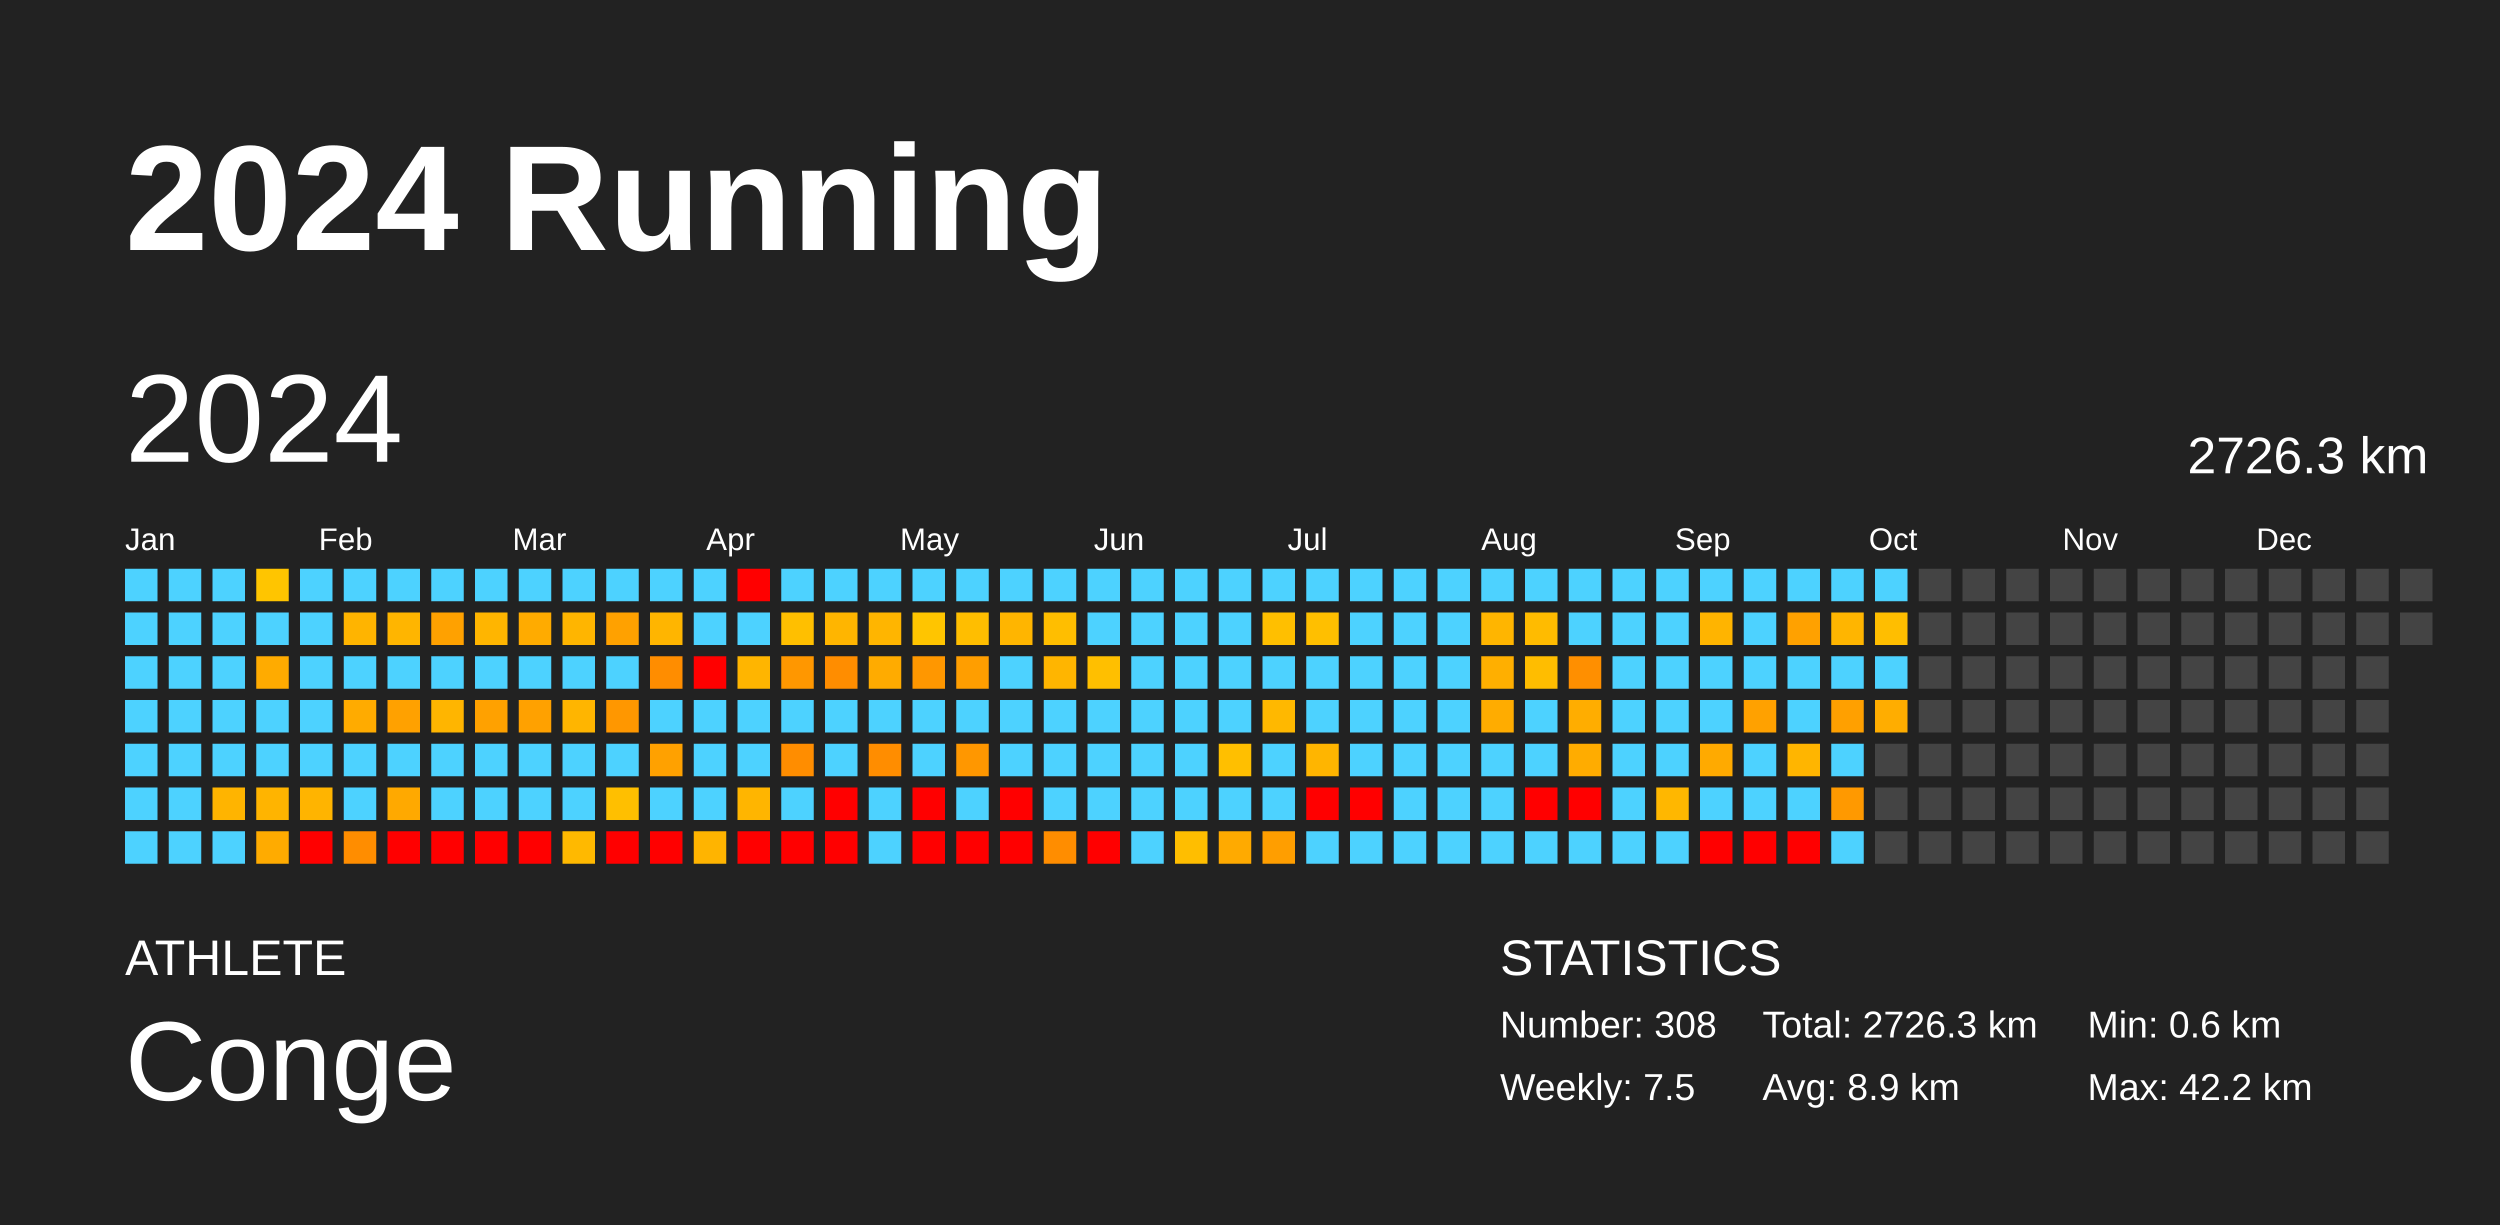
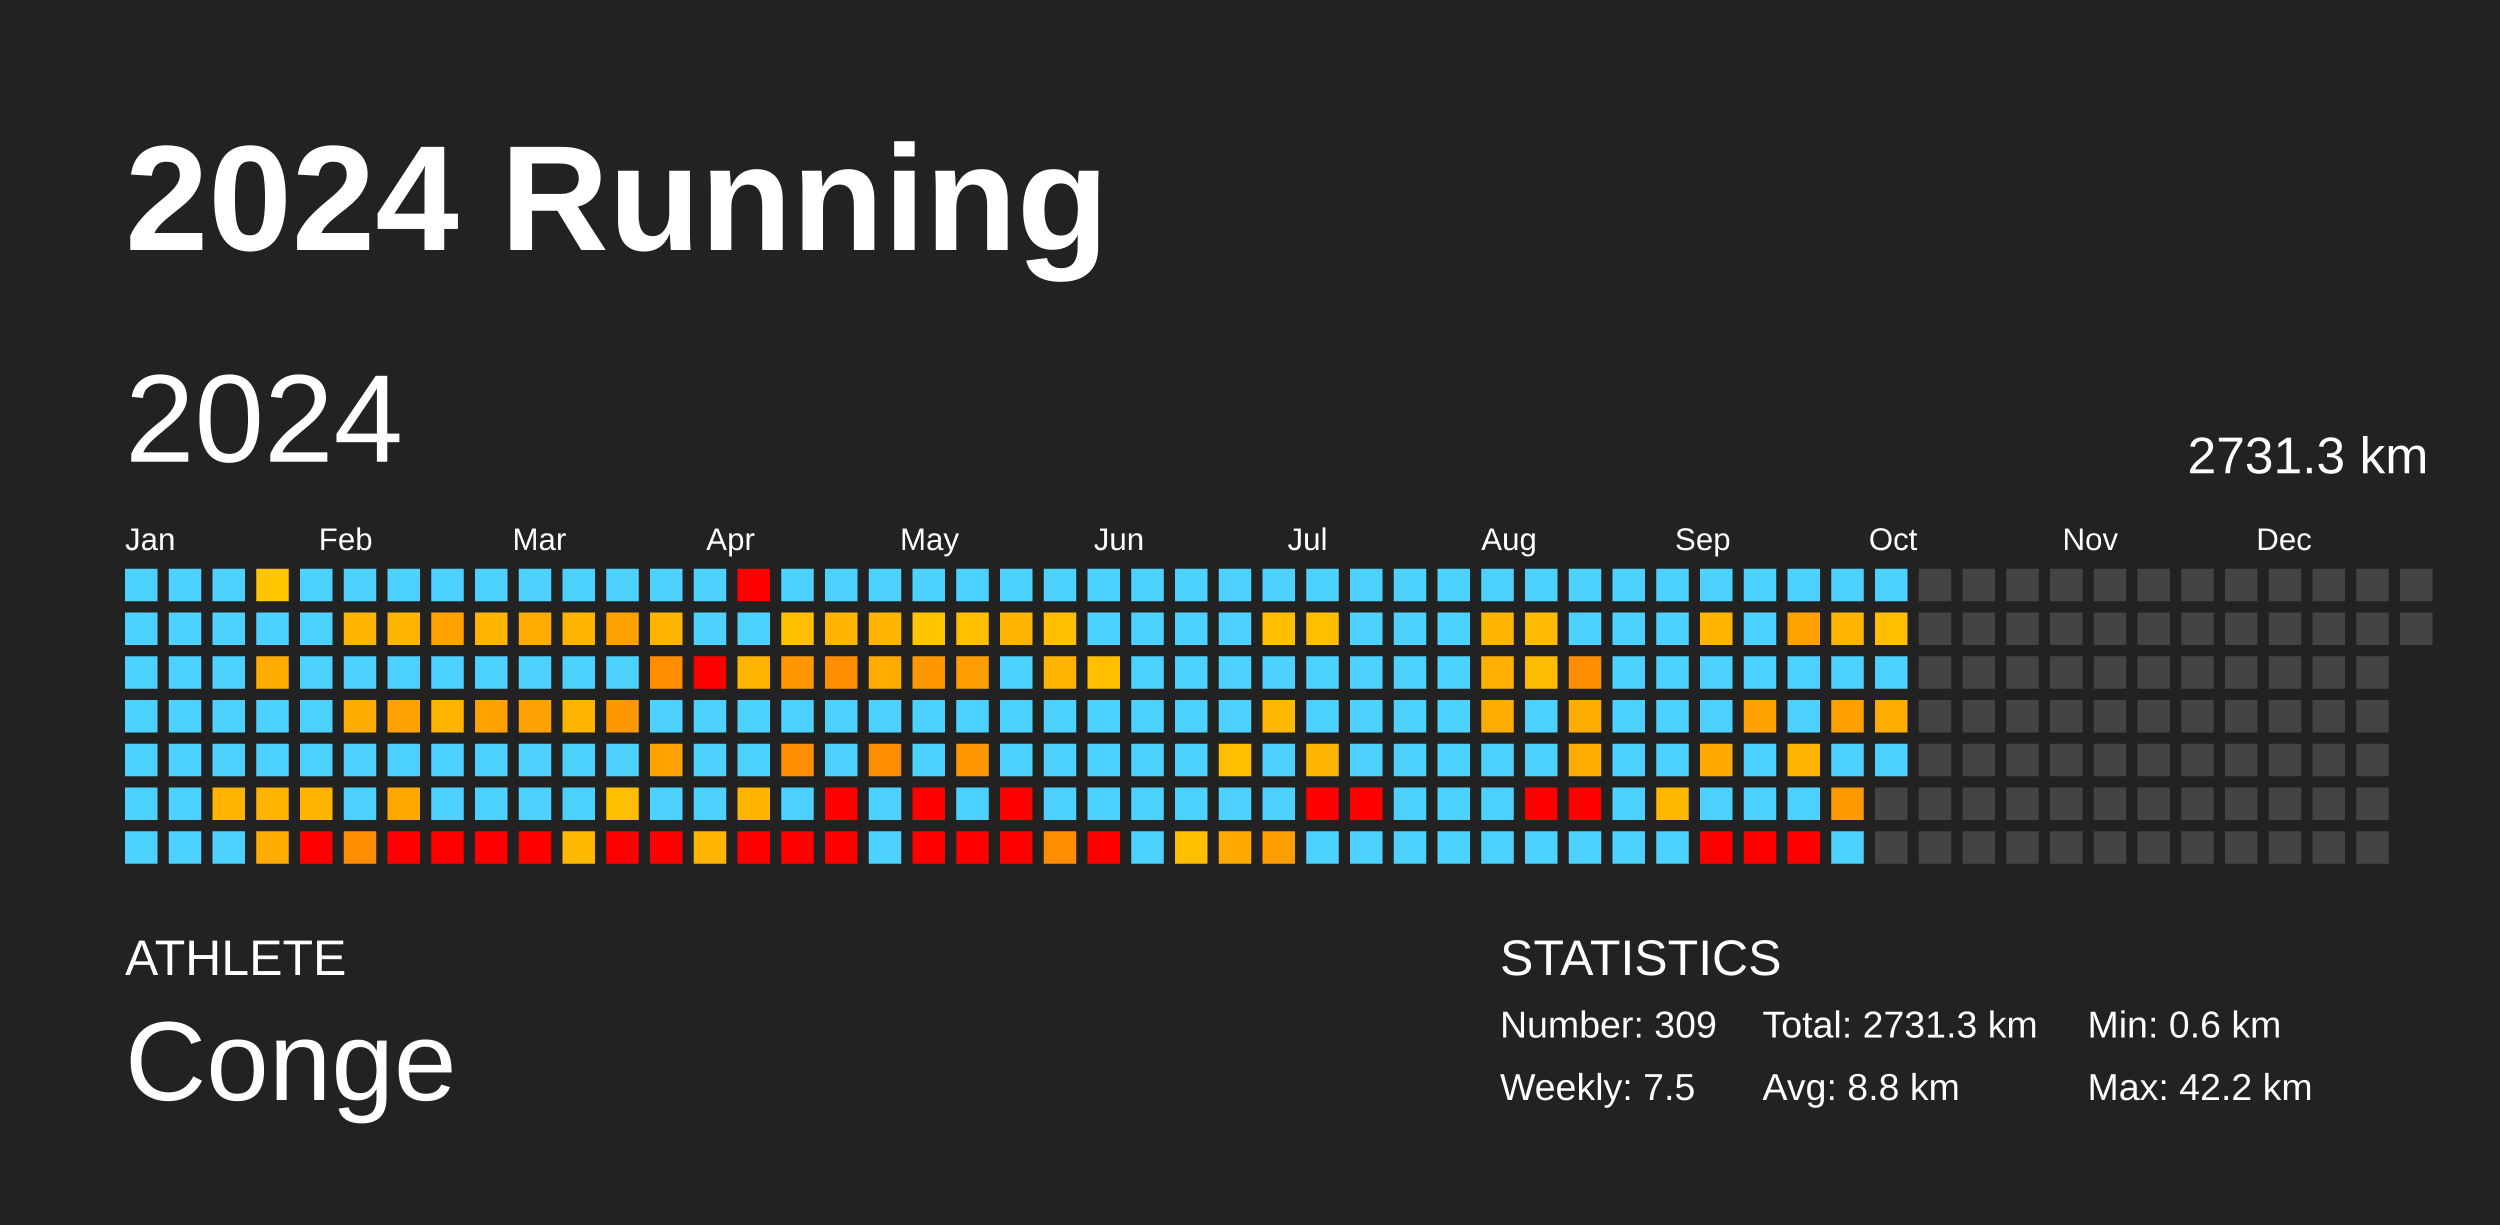
<svg xmlns="http://www.w3.org/2000/svg" baseProfile="full" height="98mm" version="1.1" viewBox="0,0,200,98" width="200mm">
  <defs />
  <rect fill="#222222" height="98" width="200" x="0" y="0" />
  <text fill="#FFFFFF" style="font-size:12px; font-family:Arial; font-weight:bold;" x="10" y="20">2024 Running</text>
  <text fill="#FFFFFF" style="font-size:4px; font-family:Arial" x="10" y="78">ATHLETE</text>
  <text fill="#FFFFFF" style="font-size:9px; font-family:Arial" x="10" y="88">Conge</text>
  <text fill="#FFFFFF" style="font-size:4px; font-family:Arial" x="120" y="78">STATISTICS</text>
-   <text fill="#FFFFFF" style="font-size:3px; font-family:Arial" x="120" y="83">Number: 308</text>
+   <text fill="#FFFFFF" style="font-size:3px; font-family:Arial" x="120" y="83">Number: 309</text>
  <text fill="#FFFFFF" style="font-size:3px; font-family:Arial" x="120" y="88">Weekly: 7.5</text>
-   <text fill="#FFFFFF" style="font-size:3px; font-family:Arial" x="141" y="83">Total: 2726.3 km</text>
-   <text fill="#FFFFFF" style="font-size:3px; font-family:Arial" x="141" y="88">Avg: 8.9 km</text>
+   <text fill="#FFFFFF" style="font-size:3px; font-family:Arial" x="141" y="83">Total: 2731.3 km</text>
+   <text fill="#FFFFFF" style="font-size:3px; font-family:Arial" x="141" y="88">Avg: 8.8 km</text>
  <text fill="#FFFFFF" style="font-size:3px; font-family:Arial" x="167" y="83">Min: 0.6 km</text>
  <text fill="#FFFFFF" style="font-size:3px; font-family:Arial" x="167" y="88">Max: 42.2 km</text>
  <text dominant-baseline="hanging" fill="#FFFFFF" style="font-size:10.0px; font-family:Arial;" x="10" y="30">2024</text>
-   <text dominant-baseline="hanging" fill="#FFFFFF" style="font-size:4.125px; font-family:Arial;" x="175" y="35">2726.3 km</text>
+   <text dominant-baseline="hanging" fill="#FFFFFF" style="font-size:4.125px; font-family:Arial;" x="175" y="35">2731.3 km</text>
  <text fill="#FFFFFF" style="font-size:2.5px; font-family:Arial" x="10.0" y="44">Jan</text>
  <text fill="#FFFFFF" style="font-size:2.5px; font-family:Arial" x="25.5" y="44">Feb</text>
  <text fill="#FFFFFF" style="font-size:2.5px; font-family:Arial" x="41.0" y="44">Mar</text>
  <text fill="#FFFFFF" style="font-size:2.5px; font-family:Arial" x="56.5" y="44">Apr</text>
  <text fill="#FFFFFF" style="font-size:2.5px; font-family:Arial" x="72.0" y="44">May</text>
  <text fill="#FFFFFF" style="font-size:2.5px; font-family:Arial" x="87.5" y="44">Jun</text>
  <text fill="#FFFFFF" style="font-size:2.5px; font-family:Arial" x="103.0" y="44">Jul</text>
  <text fill="#FFFFFF" style="font-size:2.5px; font-family:Arial" x="118.5" y="44">Aug</text>
  <text fill="#FFFFFF" style="font-size:2.5px; font-family:Arial" x="134.0" y="44">Sep</text>
  <text fill="#FFFFFF" style="font-size:2.5px; font-family:Arial" x="149.5" y="44">Oct</text>
  <text fill="#FFFFFF" style="font-size:2.5px; font-family:Arial" x="165.0" y="44">Nov</text>
  <text fill="#FFFFFF" style="font-size:2.5px; font-family:Arial" x="180.5" y="44">Dec</text>
  <rect fill="#4dd2ff" height="2.6" width="2.6" x="10.0" y="45.5" />
  <rect fill="#4dd2ff" height="2.6" width="2.6" x="10.0" y="49.0" />
  <rect fill="#4dd2ff" height="2.6" width="2.6" x="10.0" y="52.5" />
  <rect fill="#4dd2ff" height="2.6" width="2.6" x="10.0" y="56.0" />
  <rect fill="#4dd2ff" height="2.6" width="2.6" x="10.0" y="59.5" />
  <rect fill="#4dd2ff" height="2.6" width="2.6" x="10.0" y="63.0" />
  <rect fill="#4dd2ff" height="2.6" width="2.6" x="10.0" y="66.5" />
  <rect fill="#4dd2ff" height="2.6" width="2.6" x="13.5" y="45.5" />
  <rect fill="#4dd2ff" height="2.6" width="2.6" x="13.5" y="49.0" />
  <rect fill="#4dd2ff" height="2.6" width="2.6" x="13.5" y="52.5" />
  <rect fill="#4dd2ff" height="2.6" width="2.6" x="13.5" y="56.0" />
  <rect fill="#4dd2ff" height="2.6" width="2.6" x="13.5" y="59.5" />
  <rect fill="#4dd2ff" height="2.6" width="2.6" x="13.5" y="63.0" />
  <rect fill="#4dd2ff" height="2.6" width="2.6" x="13.5" y="66.5" />
  <rect fill="#4dd2ff" height="2.6" width="2.6" x="17.0" y="45.5" />
  <rect fill="#4dd2ff" height="2.6" width="2.6" x="17.0" y="49.0" />
  <rect fill="#4dd2ff" height="2.6" width="2.6" x="17.0" y="52.5" />
  <rect fill="#4dd2ff" height="2.6" width="2.6" x="17.0" y="56.0" />
  <rect fill="#4dd2ff" height="2.6" width="2.6" x="17.0" y="59.5" />
  <rect fill="#ffb400" height="2.6" width="2.6" x="17.0" y="63.0" />
  <rect fill="#4dd2ff" height="2.6" width="2.6" x="17.0" y="66.5" />
  <rect fill="#ffc500" height="2.6" width="2.6" x="20.5" y="45.5" />
  <rect fill="#4dd2ff" height="2.6" width="2.6" x="20.5" y="49.0" />
  <rect fill="#ffab00" height="2.6" width="2.6" x="20.5" y="52.5" />
  <rect fill="#4dd2ff" height="2.6" width="2.6" x="20.5" y="56.0" />
  <rect fill="#4dd2ff" height="2.6" width="2.6" x="20.5" y="59.5" />
  <rect fill="#ffb400" height="2.6" width="2.6" x="20.5" y="63.0" />
  <rect fill="#ffab00" height="2.6" width="2.6" x="20.5" y="66.5" />
  <rect fill="#4dd2ff" height="2.6" width="2.6" x="24.0" y="45.5" />
  <rect fill="#4dd2ff" height="2.6" width="2.6" x="24.0" y="49.0" />
  <rect fill="#4dd2ff" height="2.6" width="2.6" x="24.0" y="52.5" />
  <rect fill="#4dd2ff" height="2.6" width="2.6" x="24.0" y="56.0" />
  <rect fill="#4dd2ff" height="2.6" width="2.6" x="24.0" y="59.5" />
  <rect fill="#ffb400" height="2.6" width="2.6" x="24.0" y="63.0" />
  <rect fill="red" height="2.6" width="2.6" x="24.0" y="66.5" />
  <rect fill="#4dd2ff" height="2.6" width="2.6" x="27.5" y="45.5" />
  <rect fill="#ffb400" height="2.6" width="2.6" x="27.5" y="49.0" />
  <rect fill="#4dd2ff" height="2.6" width="2.6" x="27.5" y="52.5" />
  <rect fill="#ffab00" height="2.6" width="2.6" x="27.5" y="56.0" />
  <rect fill="#4dd2ff" height="2.6" width="2.6" x="27.5" y="59.5" />
  <rect fill="#4dd2ff" height="2.6" width="2.6" x="27.5" y="63.0" />
  <rect fill="#ff8d00" height="2.6" width="2.6" x="27.5" y="66.5" />
  <rect fill="#4dd2ff" height="2.6" width="2.6" x="31.0" y="45.5" />
  <rect fill="#ffb500" height="2.6" width="2.6" x="31.0" y="49.0" />
  <rect fill="#4dd2ff" height="2.6" width="2.6" x="31.0" y="52.5" />
  <rect fill="#ffa100" height="2.6" width="2.6" x="31.0" y="56.0" />
  <rect fill="#4dd2ff" height="2.6" width="2.6" x="31.0" y="59.5" />
  <rect fill="#ffa900" height="2.6" width="2.6" x="31.0" y="63.0" />
  <rect fill="red" height="2.6" width="2.6" x="31.0" y="66.5" />
  <rect fill="#4dd2ff" height="2.6" width="2.6" x="34.5" y="45.5" />
  <rect fill="#ffa100" height="2.6" width="2.6" x="34.5" y="49.0" />
  <rect fill="#4dd2ff" height="2.6" width="2.6" x="34.5" y="52.5" />
  <rect fill="#ffb500" height="2.6" width="2.6" x="34.5" y="56.0" />
  <rect fill="#4dd2ff" height="2.6" width="2.6" x="34.5" y="59.5" />
  <rect fill="#4dd2ff" height="2.6" width="2.6" x="34.5" y="63.0" />
  <rect fill="red" height="2.6" width="2.6" x="34.5" y="66.5" />
  <rect fill="#4dd2ff" height="2.6" width="2.6" x="38.0" y="45.5" />
  <rect fill="#ffb500" height="2.6" width="2.6" x="38.0" y="49.0" />
  <rect fill="#4dd2ff" height="2.6" width="2.6" x="38.0" y="52.5" />
  <rect fill="#ffa100" height="2.6" width="2.6" x="38.0" y="56.0" />
  <rect fill="#4dd2ff" height="2.6" width="2.6" x="38.0" y="59.5" />
  <rect fill="#4dd2ff" height="2.6" width="2.6" x="38.0" y="63.0" />
  <rect fill="red" height="2.6" width="2.6" x="38.0" y="66.5" />
  <rect fill="#4dd2ff" height="2.6" width="2.6" x="41.5" y="45.5" />
  <rect fill="#ffab00" height="2.6" width="2.6" x="41.5" y="49.0" />
  <rect fill="#4dd2ff" height="2.6" width="2.6" x="41.5" y="52.5" />
  <rect fill="#ffa100" height="2.6" width="2.6" x="41.5" y="56.0" />
  <rect fill="#4dd2ff" height="2.6" width="2.6" x="41.5" y="59.5" />
  <rect fill="#4dd2ff" height="2.6" width="2.6" x="41.5" y="63.0" />
  <rect fill="red" height="2.6" width="2.6" x="41.5" y="66.5" />
  <rect fill="#4dd2ff" height="2.6" width="2.6" x="45.0" y="45.5" />
  <rect fill="#ffb500" height="2.6" width="2.6" x="45.0" y="49.0" />
  <rect fill="#4dd2ff" height="2.6" width="2.6" x="45.0" y="52.5" />
  <rect fill="#ffb500" height="2.6" width="2.6" x="45.0" y="56.0" />
  <rect fill="#4dd2ff" height="2.6" width="2.6" x="45.0" y="59.5" />
  <rect fill="#4dd2ff" height="2.6" width="2.6" x="45.0" y="63.0" />
  <rect fill="#ffb900" height="2.6" width="2.6" x="45.0" y="66.5" />
  <rect fill="#4dd2ff" height="2.6" width="2.6" x="48.5" y="45.5" />
  <rect fill="#ffa100" height="2.6" width="2.6" x="48.5" y="49.0" />
  <rect fill="#4dd2ff" height="2.6" width="2.6" x="48.5" y="52.5" />
  <rect fill="#ff9700" height="2.6" width="2.6" x="48.5" y="56.0" />
  <rect fill="#4dd2ff" height="2.6" width="2.6" x="48.5" y="59.5" />
  <rect fill="#ffbf00" height="2.6" width="2.6" x="48.5" y="63.0" />
  <rect fill="red" height="2.6" width="2.6" x="48.5" y="66.5" />
  <rect fill="#4dd2ff" height="2.6" width="2.6" x="52.0" y="45.5" />
  <rect fill="#ffb500" height="2.6" width="2.6" x="52.0" y="49.0" />
  <rect fill="#ff8d00" height="2.6" width="2.6" x="52.0" y="52.5" />
  <rect fill="#4dd2ff" height="2.6" width="2.6" x="52.0" y="56.0" />
  <rect fill="#ffa100" height="2.6" width="2.6" x="52.0" y="59.5" />
  <rect fill="#4dd2ff" height="2.6" width="2.6" x="52.0" y="63.0" />
  <rect fill="red" height="2.6" width="2.6" x="52.0" y="66.5" />
  <rect fill="#4dd2ff" height="2.6" width="2.6" x="55.5" y="45.5" />
  <rect fill="#4dd2ff" height="2.6" width="2.6" x="55.5" y="49.0" />
  <rect fill="red" height="2.6" width="2.6" x="55.5" y="52.5" />
  <rect fill="#4dd2ff" height="2.6" width="2.6" x="55.5" y="56.0" />
  <rect fill="#4dd2ff" height="2.6" width="2.6" x="55.5" y="59.5" />
  <rect fill="#4dd2ff" height="2.6" width="2.6" x="55.5" y="63.0" />
  <rect fill="#ffb400" height="2.6" width="2.6" x="55.5" y="66.5" />
  <rect fill="red" height="2.6" width="2.6" x="59.0" y="45.5" />
  <rect fill="#4dd2ff" height="2.6" width="2.6" x="59.0" y="49.0" />
  <rect fill="#ffb500" height="2.6" width="2.6" x="59.0" y="52.5" />
  <rect fill="#4dd2ff" height="2.6" width="2.6" x="59.0" y="56.0" />
  <rect fill="#4dd2ff" height="2.6" width="2.6" x="59.0" y="59.5" />
  <rect fill="#ffb500" height="2.6" width="2.6" x="59.0" y="63.0" />
  <rect fill="red" height="2.6" width="2.6" x="59.0" y="66.5" />
  <rect fill="#4dd2ff" height="2.6" width="2.6" x="62.5" y="45.5" />
  <rect fill="#ffbf00" height="2.6" width="2.6" x="62.5" y="49.0" />
  <rect fill="#ff9700" height="2.6" width="2.6" x="62.5" y="52.5" />
  <rect fill="#4dd2ff" height="2.6" width="2.6" x="62.5" y="56.0" />
  <rect fill="#ff8d00" height="2.6" width="2.6" x="62.5" y="59.5" />
  <rect fill="#4dd2ff" height="2.6" width="2.6" x="62.5" y="63.0" />
  <rect fill="red" height="2.6" width="2.6" x="62.5" y="66.5" />
  <rect fill="#4dd2ff" height="2.6" width="2.6" x="66.0" y="45.5" />
  <rect fill="#ffb500" height="2.6" width="2.6" x="66.0" y="49.0" />
  <rect fill="#ff8d00" height="2.6" width="2.6" x="66.0" y="52.5" />
  <rect fill="#4dd2ff" height="2.6" width="2.6" x="66.0" y="56.0" />
  <rect fill="#4dd2ff" height="2.6" width="2.6" x="66.0" y="59.5" />
  <rect fill="red" height="2.6" width="2.6" x="66.0" y="63.0" />
  <rect fill="red" height="2.6" width="2.6" x="66.0" y="66.5" />
  <rect fill="#4dd2ff" height="2.6" width="2.6" x="69.5" y="45.5" />
  <rect fill="#ffb500" height="2.6" width="2.6" x="69.5" y="49.0" />
  <rect fill="#ffab00" height="2.6" width="2.6" x="69.5" y="52.5" />
  <rect fill="#4dd2ff" height="2.6" width="2.6" x="69.5" y="56.0" />
  <rect fill="#ff8d00" height="2.6" width="2.6" x="69.5" y="59.5" />
  <rect fill="#4dd2ff" height="2.6" width="2.6" x="69.5" y="63.0" />
  <rect fill="#4dd2ff" height="2.6" width="2.6" x="69.5" y="66.5" />
  <rect fill="#4dd2ff" height="2.6" width="2.6" x="73.0" y="45.5" />
  <rect fill="#ffc500" height="2.6" width="2.6" x="73.0" y="49.0" />
  <rect fill="#ff9700" height="2.6" width="2.6" x="73.0" y="52.5" />
  <rect fill="#4dd2ff" height="2.6" width="2.6" x="73.0" y="56.0" />
  <rect fill="#4dd2ff" height="2.6" width="2.6" x="73.0" y="59.5" />
  <rect fill="red" height="2.6" width="2.6" x="73.0" y="63.0" />
  <rect fill="red" height="2.6" width="2.6" x="73.0" y="66.5" />
  <rect fill="#4dd2ff" height="2.6" width="2.6" x="76.5" y="45.5" />
  <rect fill="#ffbe00" height="2.6" width="2.6" x="76.5" y="49.0" />
  <rect fill="#ff9e00" height="2.6" width="2.6" x="76.5" y="52.5" />
  <rect fill="#4dd2ff" height="2.6" width="2.6" x="76.5" y="56.0" />
  <rect fill="#ff9700" height="2.6" width="2.6" x="76.5" y="59.5" />
  <rect fill="#4dd2ff" height="2.6" width="2.6" x="76.5" y="63.0" />
  <rect fill="red" height="2.6" width="2.6" x="76.5" y="66.5" />
  <rect fill="#4dd2ff" height="2.6" width="2.6" x="80.0" y="45.5" />
  <rect fill="#ffb500" height="2.6" width="2.6" x="80.0" y="49.0" />
  <rect fill="#4dd2ff" height="2.6" width="2.6" x="80.0" y="52.5" />
  <rect fill="#4dd2ff" height="2.6" width="2.6" x="80.0" y="56.0" />
  <rect fill="#4dd2ff" height="2.6" width="2.6" x="80.0" y="59.5" />
  <rect fill="red" height="2.6" width="2.6" x="80.0" y="63.0" />
  <rect fill="red" height="2.6" width="2.6" x="80.0" y="66.5" />
  <rect fill="#4dd2ff" height="2.6" width="2.6" x="83.5" y="45.5" />
  <rect fill="#ffbe00" height="2.6" width="2.6" x="83.5" y="49.0" />
  <rect fill="#ffb500" height="2.6" width="2.6" x="83.5" y="52.5" />
  <rect fill="#4dd2ff" height="2.6" width="2.6" x="83.5" y="56.0" />
  <rect fill="#4dd2ff" height="2.6" width="2.6" x="83.5" y="59.5" />
  <rect fill="#4dd2ff" height="2.6" width="2.6" x="83.5" y="63.0" />
  <rect fill="#ff8d00" height="2.6" width="2.6" x="83.5" y="66.5" />
  <rect fill="#4dd2ff" height="2.6" width="2.6" x="87.0" y="45.5" />
  <rect fill="#4dd2ff" height="2.6" width="2.6" x="87.0" y="49.0" />
  <rect fill="#ffbf00" height="2.6" width="2.6" x="87.0" y="52.5" />
  <rect fill="#4dd2ff" height="2.6" width="2.6" x="87.0" y="56.0" />
  <rect fill="#4dd2ff" height="2.6" width="2.6" x="87.0" y="59.5" />
  <rect fill="#4dd2ff" height="2.6" width="2.6" x="87.0" y="63.0" />
  <rect fill="red" height="2.6" width="2.6" x="87.0" y="66.5" />
  <rect fill="#4dd2ff" height="2.6" width="2.6" x="90.5" y="45.5" />
  <rect fill="#4dd2ff" height="2.6" width="2.6" x="90.5" y="49.0" />
  <rect fill="#4dd2ff" height="2.6" width="2.6" x="90.5" y="52.5" />
  <rect fill="#4dd2ff" height="2.6" width="2.6" x="90.5" y="56.0" />
  <rect fill="#4dd2ff" height="2.6" width="2.6" x="90.5" y="59.5" />
  <rect fill="#4dd2ff" height="2.6" width="2.6" x="90.5" y="63.0" />
  <rect fill="#4dd2ff" height="2.6" width="2.6" x="90.5" y="66.5" />
  <rect fill="#4dd2ff" height="2.6" width="2.6" x="94.0" y="45.5" />
  <rect fill="#4dd2ff" height="2.6" width="2.6" x="94.0" y="49.0" />
  <rect fill="#4dd2ff" height="2.6" width="2.6" x="94.0" y="52.5" />
  <rect fill="#4dd2ff" height="2.6" width="2.6" x="94.0" y="56.0" />
  <rect fill="#4dd2ff" height="2.6" width="2.6" x="94.0" y="59.5" />
  <rect fill="#4dd2ff" height="2.6" width="2.6" x="94.0" y="63.0" />
  <rect fill="#ffbe00" height="2.6" width="2.6" x="94.0" y="66.5" />
  <rect fill="#4dd2ff" height="2.6" width="2.6" x="97.5" y="45.5" />
  <rect fill="#4dd2ff" height="2.6" width="2.6" x="97.5" y="49.0" />
  <rect fill="#4dd2ff" height="2.6" width="2.6" x="97.5" y="52.5" />
  <rect fill="#4dd2ff" height="2.6" width="2.6" x="97.5" y="56.0" />
  <rect fill="#ffbf00" height="2.6" width="2.6" x="97.5" y="59.5" />
  <rect fill="#4dd2ff" height="2.6" width="2.6" x="97.5" y="63.0" />
  <rect fill="#ffaa00" height="2.6" width="2.6" x="97.5" y="66.5" />
  <rect fill="#4dd2ff" height="2.6" width="2.6" x="101.0" y="45.5" />
  <rect fill="#ffbf00" height="2.6" width="2.6" x="101.0" y="49.0" />
  <rect fill="#4dd2ff" height="2.6" width="2.6" x="101.0" y="52.5" />
  <rect fill="#ffb800" height="2.6" width="2.6" x="101.0" y="56.0" />
  <rect fill="#4dd2ff" height="2.6" width="2.6" x="101.0" y="59.5" />
  <rect fill="#4dd2ff" height="2.6" width="2.6" x="101.0" y="63.0" />
  <rect fill="#ff9e00" height="2.6" width="2.6" x="101.0" y="66.5" />
  <rect fill="#4dd2ff" height="2.6" width="2.6" x="104.5" y="45.5" />
  <rect fill="#ffbf00" height="2.6" width="2.6" x="104.5" y="49.0" />
  <rect fill="#4dd2ff" height="2.6" width="2.6" x="104.5" y="52.5" />
  <rect fill="#4dd2ff" height="2.6" width="2.6" x="104.5" y="56.0" />
  <rect fill="#ffb500" height="2.6" width="2.6" x="104.5" y="59.5" />
  <rect fill="red" height="2.6" width="2.6" x="104.5" y="63.0" />
  <rect fill="#4dd2ff" height="2.6" width="2.6" x="104.5" y="66.5" />
  <rect fill="#4dd2ff" height="2.6" width="2.6" x="108.0" y="45.5" />
  <rect fill="#4dd2ff" height="2.6" width="2.6" x="108.0" y="49.0" />
  <rect fill="#4dd2ff" height="2.6" width="2.6" x="108.0" y="52.5" />
  <rect fill="#4dd2ff" height="2.6" width="2.6" x="108.0" y="56.0" />
  <rect fill="#4dd2ff" height="2.6" width="2.6" x="108.0" y="59.5" />
  <rect fill="red" height="2.6" width="2.6" x="108.0" y="63.0" />
  <rect fill="#4dd2ff" height="2.6" width="2.6" x="108.0" y="66.5" />
  <rect fill="#4dd2ff" height="2.6" width="2.6" x="111.5" y="45.5" />
  <rect fill="#4dd2ff" height="2.6" width="2.6" x="111.5" y="49.0" />
  <rect fill="#4dd2ff" height="2.6" width="2.6" x="111.5" y="52.5" />
  <rect fill="#4dd2ff" height="2.6" width="2.6" x="111.5" y="56.0" />
  <rect fill="#4dd2ff" height="2.6" width="2.6" x="111.5" y="59.5" />
  <rect fill="#4dd2ff" height="2.6" width="2.6" x="111.5" y="63.0" />
  <rect fill="#4dd2ff" height="2.6" width="2.6" x="111.5" y="66.5" />
  <rect fill="#4dd2ff" height="2.6" width="2.6" x="115.0" y="45.5" />
  <rect fill="#4dd2ff" height="2.6" width="2.6" x="115.0" y="49.0" />
  <rect fill="#4dd2ff" height="2.6" width="2.6" x="115.0" y="52.5" />
  <rect fill="#4dd2ff" height="2.6" width="2.6" x="115.0" y="56.0" />
  <rect fill="#4dd2ff" height="2.6" width="2.6" x="115.0" y="59.5" />
  <rect fill="#4dd2ff" height="2.6" width="2.6" x="115.0" y="63.0" />
  <rect fill="#4dd2ff" height="2.6" width="2.6" x="115.0" y="66.5" />
  <rect fill="#4dd2ff" height="2.6" width="2.6" x="118.5" y="45.5" />
  <rect fill="#ffb500" height="2.6" width="2.6" x="118.5" y="49.0" />
  <rect fill="#ffaf00" height="2.6" width="2.6" x="118.5" y="52.5" />
  <rect fill="#ffac00" height="2.6" width="2.6" x="118.5" y="56.0" />
  <rect fill="#4dd2ff" height="2.6" width="2.6" x="118.5" y="59.5" />
  <rect fill="#4dd2ff" height="2.6" width="2.6" x="118.5" y="63.0" />
  <rect fill="#4dd2ff" height="2.6" width="2.6" x="118.5" y="66.5" />
  <rect fill="#4dd2ff" height="2.6" width="2.6" x="122.0" y="45.5" />
  <rect fill="#ffbb00" height="2.6" width="2.6" x="122.0" y="49.0" />
  <rect fill="#ffbd00" height="2.6" width="2.6" x="122.0" y="52.5" />
  <rect fill="#4dd2ff" height="2.6" width="2.6" x="122.0" y="56.0" />
  <rect fill="#4dd2ff" height="2.6" width="2.6" x="122.0" y="59.5" />
  <rect fill="red" height="2.6" width="2.6" x="122.0" y="63.0" />
  <rect fill="#4dd2ff" height="2.6" width="2.6" x="122.0" y="66.5" />
  <rect fill="#4dd2ff" height="2.6" width="2.6" x="125.5" y="45.5" />
  <rect fill="#4dd2ff" height="2.6" width="2.6" x="125.5" y="49.0" />
  <rect fill="#ff8f00" height="2.6" width="2.6" x="125.5" y="52.5" />
  <rect fill="#ffad00" height="2.6" width="2.6" x="125.5" y="56.0" />
  <rect fill="#ffac00" height="2.6" width="2.6" x="125.5" y="59.5" />
  <rect fill="red" height="2.6" width="2.6" x="125.5" y="63.0" />
  <rect fill="#4dd2ff" height="2.6" width="2.6" x="125.5" y="66.5" />
  <rect fill="#4dd2ff" height="2.6" width="2.6" x="129.0" y="45.5" />
  <rect fill="#4dd2ff" height="2.6" width="2.6" x="129.0" y="49.0" />
  <rect fill="#4dd2ff" height="2.6" width="2.6" x="129.0" y="52.5" />
  <rect fill="#4dd2ff" height="2.6" width="2.6" x="129.0" y="56.0" />
  <rect fill="#4dd2ff" height="2.6" width="2.6" x="129.0" y="59.5" />
  <rect fill="#4dd2ff" height="2.6" width="2.6" x="129.0" y="63.0" />
  <rect fill="#4dd2ff" height="2.6" width="2.6" x="129.0" y="66.5" />
  <rect fill="#4dd2ff" height="2.6" width="2.6" x="132.5" y="45.5" />
  <rect fill="#4dd2ff" height="2.6" width="2.6" x="132.5" y="49.0" />
  <rect fill="#4dd2ff" height="2.6" width="2.6" x="132.5" y="52.5" />
  <rect fill="#4dd2ff" height="2.6" width="2.6" x="132.5" y="56.0" />
  <rect fill="#4dd2ff" height="2.6" width="2.6" x="132.5" y="59.5" />
  <rect fill="#ffb700" height="2.6" width="2.6" x="132.5" y="63.0" />
  <rect fill="#4dd2ff" height="2.6" width="2.6" x="132.5" y="66.5" />
  <rect fill="#4dd2ff" height="2.6" width="2.6" x="136.0" y="45.5" />
  <rect fill="#ffb400" height="2.6" width="2.6" x="136.0" y="49.0" />
  <rect fill="#4dd2ff" height="2.6" width="2.6" x="136.0" y="52.5" />
  <rect fill="#4dd2ff" height="2.6" width="2.6" x="136.0" y="56.0" />
  <rect fill="#ffaa00" height="2.6" width="2.6" x="136.0" y="59.5" />
  <rect fill="#4dd2ff" height="2.6" width="2.6" x="136.0" y="63.0" />
  <rect fill="red" height="2.6" width="2.6" x="136.0" y="66.5" />
  <rect fill="#4dd2ff" height="2.6" width="2.6" x="139.5" y="45.5" />
  <rect fill="#4dd2ff" height="2.6" width="2.6" x="139.5" y="49.0" />
  <rect fill="#4dd2ff" height="2.6" width="2.6" x="139.5" y="52.5" />
  <rect fill="#ffa100" height="2.6" width="2.6" x="139.5" y="56.0" />
  <rect fill="#4dd2ff" height="2.6" width="2.6" x="139.5" y="59.5" />
  <rect fill="#4dd2ff" height="2.6" width="2.6" x="139.5" y="63.0" />
  <rect fill="red" height="2.6" width="2.6" x="139.5" y="66.5" />
  <rect fill="#4dd2ff" height="2.6" width="2.6" x="143.0" y="45.5" />
  <rect fill="#ffa100" height="2.6" width="2.6" x="143.0" y="49.0" />
  <rect fill="#4dd2ff" height="2.6" width="2.6" x="143.0" y="52.5" />
  <rect fill="#4dd2ff" height="2.6" width="2.6" x="143.0" y="56.0" />
  <rect fill="#ffb500" height="2.6" width="2.6" x="143.0" y="59.5" />
  <rect fill="#4dd2ff" height="2.6" width="2.6" x="143.0" y="63.0" />
  <rect fill="red" height="2.6" width="2.6" x="143.0" y="66.5" />
  <rect fill="#4dd2ff" height="2.6" width="2.6" x="146.5" y="45.5" />
  <rect fill="#ffb500" height="2.6" width="2.6" x="146.5" y="49.0" />
  <rect fill="#4dd2ff" height="2.6" width="2.6" x="146.5" y="52.5" />
  <rect fill="#ffa000" height="2.6" width="2.6" x="146.5" y="56.0" />
  <rect fill="#4dd2ff" height="2.6" width="2.6" x="146.5" y="59.5" />
  <rect fill="#ff9900" height="2.6" width="2.6" x="146.5" y="63.0" />
  <rect fill="#4dd2ff" height="2.6" width="2.6" x="146.5" y="66.5" />
  <rect fill="#4dd2ff" height="2.6" width="2.6" x="150.0" y="45.5" />
  <rect fill="#ffbe00" height="2.6" width="2.6" x="150.0" y="49.0" />
  <rect fill="#4dd2ff" height="2.6" width="2.6" x="150.0" y="52.5" />
  <rect fill="#ffad00" height="2.6" width="2.6" x="150.0" y="56.0" />
-   <rect fill="#444444" height="2.6" width="2.6" x="150.0" y="59.5" />
+   <rect fill="#4dd2ff" height="2.6" width="2.6" x="150.0" y="59.5" />
  <rect fill="#444444" height="2.6" width="2.6" x="150.0" y="63.0" />
  <rect fill="#444444" height="2.6" width="2.6" x="150.0" y="66.5" />
  <rect fill="#444444" height="2.6" width="2.6" x="153.5" y="45.5" />
  <rect fill="#444444" height="2.6" width="2.6" x="153.5" y="49.0" />
  <rect fill="#444444" height="2.6" width="2.6" x="153.5" y="52.5" />
  <rect fill="#444444" height="2.6" width="2.6" x="153.5" y="56.0" />
  <rect fill="#444444" height="2.6" width="2.6" x="153.5" y="59.5" />
  <rect fill="#444444" height="2.6" width="2.6" x="153.5" y="63.0" />
  <rect fill="#444444" height="2.6" width="2.6" x="153.5" y="66.5" />
  <rect fill="#444444" height="2.6" width="2.6" x="157.0" y="45.5" />
  <rect fill="#444444" height="2.6" width="2.6" x="157.0" y="49.0" />
  <rect fill="#444444" height="2.6" width="2.6" x="157.0" y="52.5" />
  <rect fill="#444444" height="2.6" width="2.6" x="157.0" y="56.0" />
  <rect fill="#444444" height="2.6" width="2.6" x="157.0" y="59.5" />
  <rect fill="#444444" height="2.6" width="2.6" x="157.0" y="63.0" />
  <rect fill="#444444" height="2.6" width="2.6" x="157.0" y="66.5" />
  <rect fill="#444444" height="2.6" width="2.6" x="160.5" y="45.5" />
  <rect fill="#444444" height="2.6" width="2.6" x="160.5" y="49.0" />
  <rect fill="#444444" height="2.6" width="2.6" x="160.5" y="52.5" />
  <rect fill="#444444" height="2.6" width="2.6" x="160.5" y="56.0" />
  <rect fill="#444444" height="2.6" width="2.6" x="160.5" y="59.5" />
  <rect fill="#444444" height="2.6" width="2.6" x="160.5" y="63.0" />
  <rect fill="#444444" height="2.6" width="2.6" x="160.5" y="66.5" />
  <rect fill="#444444" height="2.6" width="2.6" x="164.0" y="45.5" />
  <rect fill="#444444" height="2.6" width="2.6" x="164.0" y="49.0" />
  <rect fill="#444444" height="2.6" width="2.6" x="164.0" y="52.5" />
  <rect fill="#444444" height="2.6" width="2.6" x="164.0" y="56.0" />
  <rect fill="#444444" height="2.6" width="2.6" x="164.0" y="59.5" />
  <rect fill="#444444" height="2.6" width="2.6" x="164.0" y="63.0" />
  <rect fill="#444444" height="2.6" width="2.6" x="164.0" y="66.5" />
  <rect fill="#444444" height="2.6" width="2.6" x="167.5" y="45.5" />
  <rect fill="#444444" height="2.6" width="2.6" x="167.5" y="49.0" />
  <rect fill="#444444" height="2.6" width="2.6" x="167.5" y="52.5" />
  <rect fill="#444444" height="2.6" width="2.6" x="167.5" y="56.0" />
  <rect fill="#444444" height="2.6" width="2.6" x="167.5" y="59.5" />
  <rect fill="#444444" height="2.6" width="2.6" x="167.5" y="63.0" />
  <rect fill="#444444" height="2.6" width="2.6" x="167.5" y="66.5" />
  <rect fill="#444444" height="2.6" width="2.6" x="171.0" y="45.5" />
  <rect fill="#444444" height="2.6" width="2.6" x="171.0" y="49.0" />
  <rect fill="#444444" height="2.6" width="2.6" x="171.0" y="52.5" />
  <rect fill="#444444" height="2.6" width="2.6" x="171.0" y="56.0" />
  <rect fill="#444444" height="2.6" width="2.6" x="171.0" y="59.5" />
  <rect fill="#444444" height="2.6" width="2.6" x="171.0" y="63.0" />
  <rect fill="#444444" height="2.6" width="2.6" x="171.0" y="66.5" />
  <rect fill="#444444" height="2.6" width="2.6" x="174.5" y="45.5" />
  <rect fill="#444444" height="2.6" width="2.6" x="174.5" y="49.0" />
  <rect fill="#444444" height="2.6" width="2.6" x="174.5" y="52.5" />
  <rect fill="#444444" height="2.6" width="2.6" x="174.5" y="56.0" />
  <rect fill="#444444" height="2.6" width="2.6" x="174.5" y="59.5" />
  <rect fill="#444444" height="2.6" width="2.6" x="174.5" y="63.0" />
  <rect fill="#444444" height="2.6" width="2.6" x="174.5" y="66.5" />
  <rect fill="#444444" height="2.6" width="2.6" x="178.0" y="45.5" />
  <rect fill="#444444" height="2.6" width="2.6" x="178.0" y="49.0" />
  <rect fill="#444444" height="2.6" width="2.6" x="178.0" y="52.5" />
  <rect fill="#444444" height="2.6" width="2.6" x="178.0" y="56.0" />
  <rect fill="#444444" height="2.6" width="2.6" x="178.0" y="59.5" />
  <rect fill="#444444" height="2.6" width="2.6" x="178.0" y="63.0" />
  <rect fill="#444444" height="2.6" width="2.6" x="178.0" y="66.5" />
  <rect fill="#444444" height="2.6" width="2.6" x="181.5" y="45.5" />
  <rect fill="#444444" height="2.6" width="2.6" x="181.5" y="49.0" />
  <rect fill="#444444" height="2.6" width="2.6" x="181.5" y="52.5" />
  <rect fill="#444444" height="2.6" width="2.6" x="181.5" y="56.0" />
  <rect fill="#444444" height="2.6" width="2.6" x="181.5" y="59.5" />
  <rect fill="#444444" height="2.6" width="2.6" x="181.5" y="63.0" />
  <rect fill="#444444" height="2.6" width="2.6" x="181.5" y="66.5" />
  <rect fill="#444444" height="2.6" width="2.6" x="185.0" y="45.5" />
  <rect fill="#444444" height="2.6" width="2.6" x="185.0" y="49.0" />
  <rect fill="#444444" height="2.6" width="2.6" x="185.0" y="52.5" />
  <rect fill="#444444" height="2.6" width="2.6" x="185.0" y="56.0" />
  <rect fill="#444444" height="2.6" width="2.6" x="185.0" y="59.5" />
  <rect fill="#444444" height="2.6" width="2.6" x="185.0" y="63.0" />
  <rect fill="#444444" height="2.6" width="2.6" x="185.0" y="66.5" />
  <rect fill="#444444" height="2.6" width="2.6" x="188.5" y="45.5" />
  <rect fill="#444444" height="2.6" width="2.6" x="188.5" y="49.0" />
  <rect fill="#444444" height="2.6" width="2.6" x="188.5" y="52.5" />
  <rect fill="#444444" height="2.6" width="2.6" x="188.5" y="56.0" />
  <rect fill="#444444" height="2.6" width="2.6" x="188.5" y="59.5" />
  <rect fill="#444444" height="2.6" width="2.6" x="188.5" y="63.0" />
  <rect fill="#444444" height="2.6" width="2.6" x="188.5" y="66.5" />
  <rect fill="#444444" height="2.6" width="2.6" x="192.0" y="45.5" />
  <rect fill="#444444" height="2.6" width="2.6" x="192.0" y="49.0" />
</svg>
